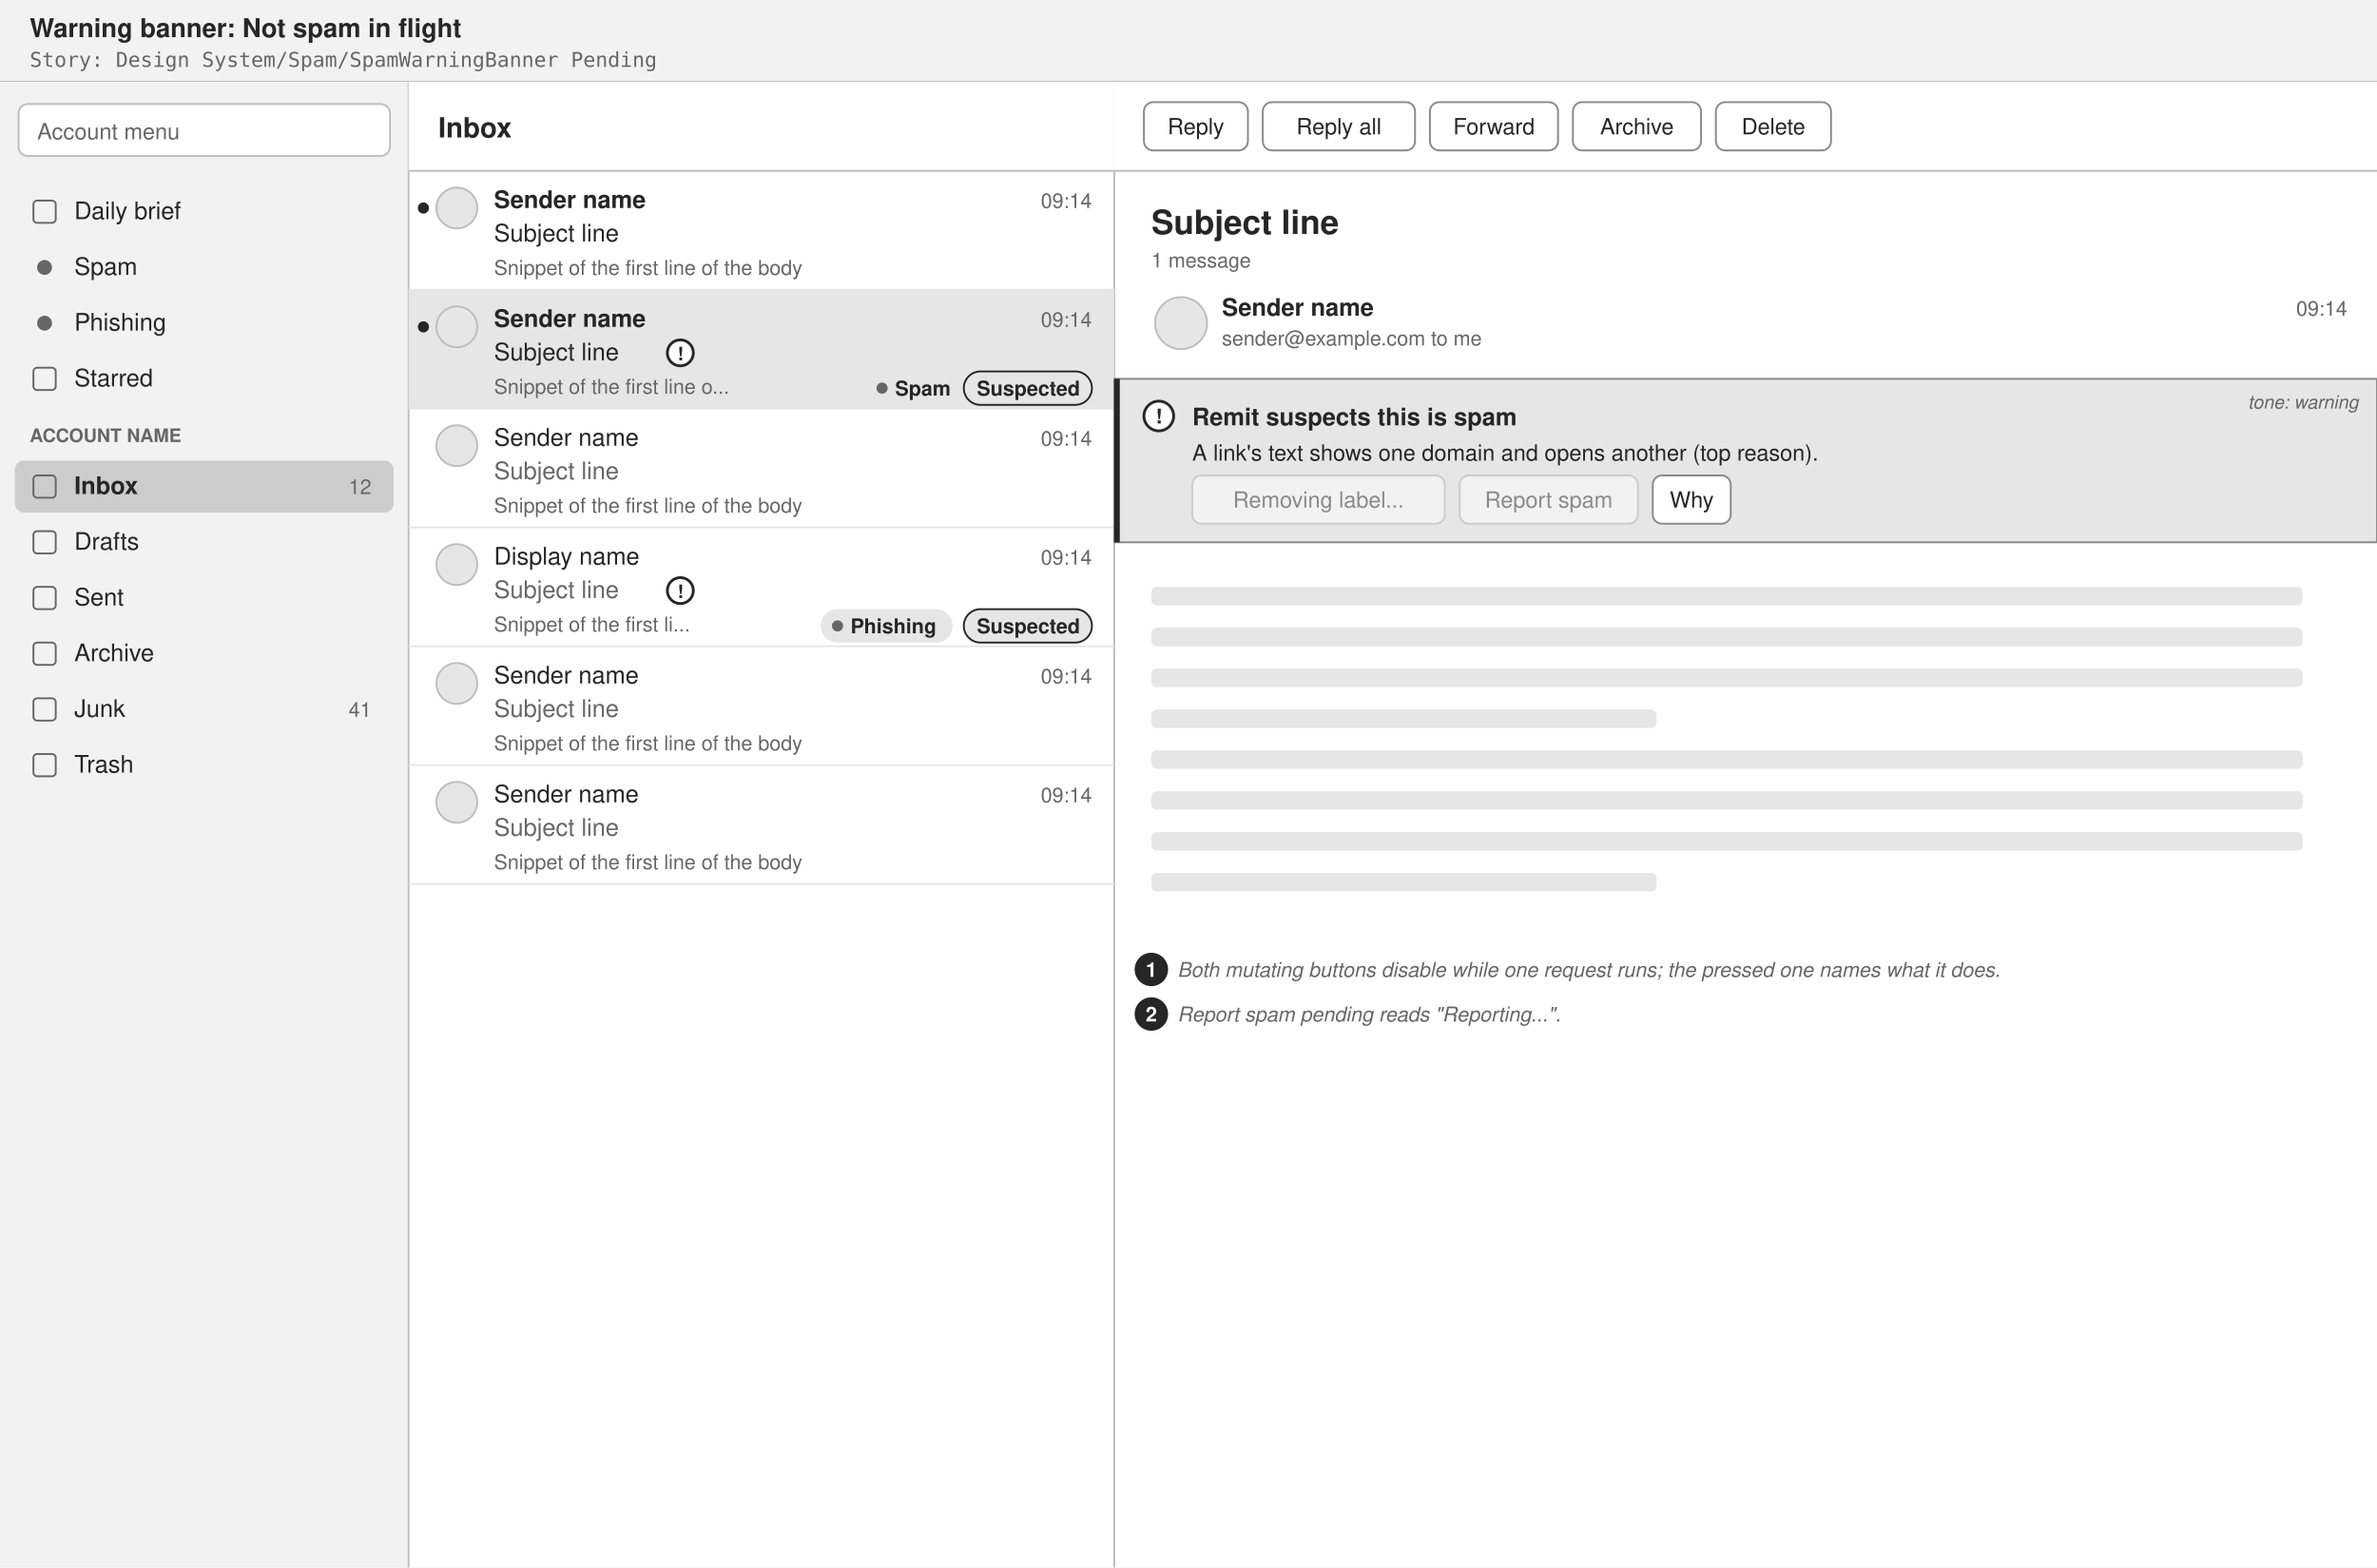
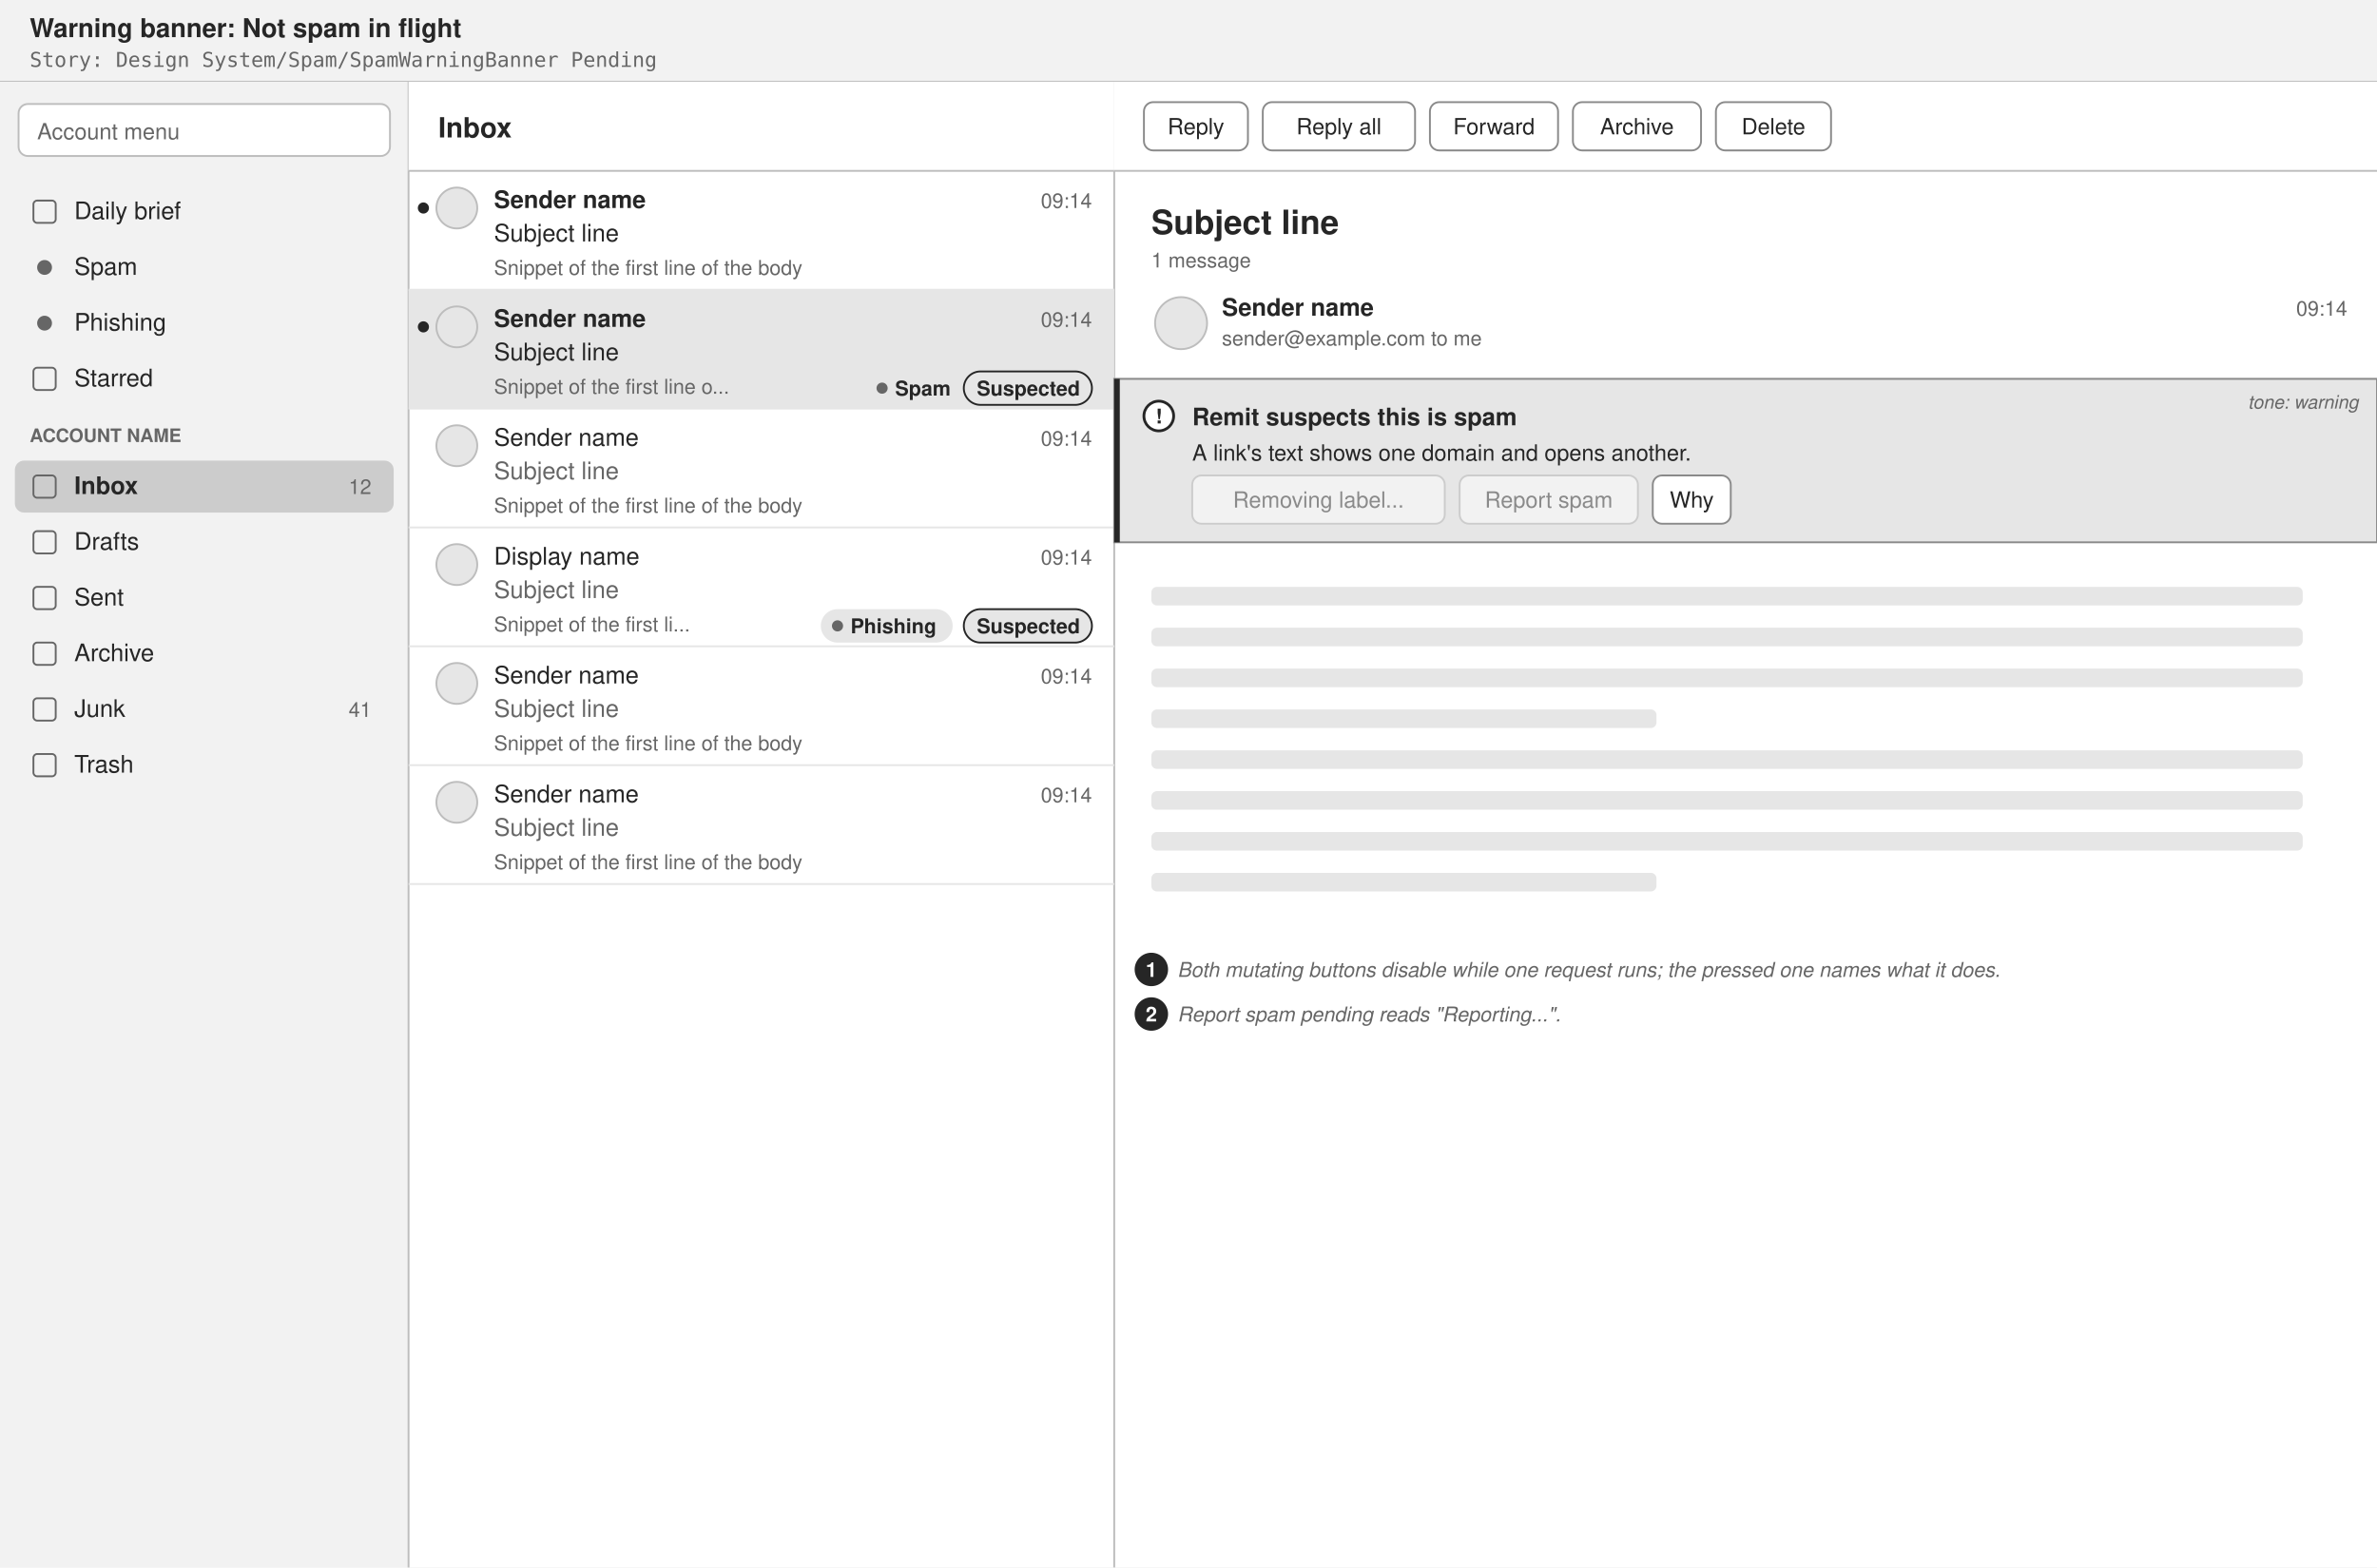
<svg xmlns="http://www.w3.org/2000/svg" width="1280" height="844" viewBox="0 0 1280 844" font-family="Helvetica, Arial, sans-serif">
  <rect x="0" y="0" width="1280" height="844" fill="#ffffff" stroke="none" stroke-width="1" />
  <rect x="0" y="0" width="1280" height="44" fill="#f2f2f2" stroke="none" stroke-width="1" />
  <line x1="0" y1="44" x2="1280" y2="44" stroke="#bdbdbd" stroke-width="1" />
  <text x="16" y="20" font-size="14" fill="#262626" font-weight="700">Warning banner: Not spam in flight</text>
  <text x="16" y="36" font-size="11" fill="#666666" font-family="monospace">Story: Design System/Spam/SpamWarningBanner Pending</text>
  <g transform="translate(0,44)">
    <rect x="0" y="0" width="220" height="800" fill="#f2f2f2" stroke="none" stroke-width="1" />
    <line x1="220" y1="0" x2="220" y2="800" stroke="#bdbdbd" stroke-width="1" />
    <rect x="10" y="12" width="200" height="28" fill="#ffffff" stroke="#bdbdbd" stroke-width="1" rx="5" />
    <text x="20" y="31" font-size="12" fill="#666666">Account menu</text>
    <rect x="18" y="64" width="12" height="12" fill="none" stroke="#666666" stroke-width="1" rx="2" />
    <text x="40" y="74" font-size="13" fill="#262626" font-weight="400">Daily brief</text>
    <circle cx="24" cy="100" r="4" fill="#666666" />
    <text x="40" y="104" font-size="13" fill="#262626" font-weight="400">Spam</text>
    <circle cx="24" cy="130" r="4" fill="#666666" />
    <text x="40" y="134" font-size="13" fill="#262626" font-weight="400">Phishing</text>
    <rect x="18" y="154" width="12" height="12" fill="none" stroke="#666666" stroke-width="1" rx="2" />
    <text x="40" y="164" font-size="13" fill="#262626" font-weight="400">Starred</text>
    <text x="16" y="194" font-size="10" fill="#666666" font-weight="700">ACCOUNT NAME</text>
    <rect x="8" y="204" width="204" height="28" fill="#cccccc" stroke="none" stroke-width="1" rx="5" />
    <rect x="18" y="212" width="12" height="12" fill="none" stroke="#666666" stroke-width="1" rx="2" />
    <text x="40" y="222" font-size="13" fill="#262626" font-weight="600">Inbox</text>
    <text x="200" y="222" font-size="11" fill="#666666" text-anchor="end">12</text>
    <rect x="18" y="242" width="12" height="12" fill="none" stroke="#666666" stroke-width="1" rx="2" />
    <text x="40" y="252" font-size="13" fill="#262626" font-weight="400">Drafts</text>
    <rect x="18" y="272" width="12" height="12" fill="none" stroke="#666666" stroke-width="1" rx="2" />
    <text x="40" y="282" font-size="13" fill="#262626" font-weight="400">Sent</text>
    <rect x="18" y="302" width="12" height="12" fill="none" stroke="#666666" stroke-width="1" rx="2" />
    <text x="40" y="312" font-size="13" fill="#262626" font-weight="400">Archive</text>
    <rect x="18" y="332" width="12" height="12" fill="none" stroke="#666666" stroke-width="1" rx="2" />
    <text x="40" y="342" font-size="13" fill="#262626" font-weight="400">Junk</text>
    <text x="200" y="342" font-size="11" fill="#666666" text-anchor="end">41</text>
    <rect x="18" y="362" width="12" height="12" fill="none" stroke="#666666" stroke-width="1" rx="2" />
    <text x="40" y="372" font-size="13" fill="#262626" font-weight="400">Trash</text>
    <line x1="600" y1="0" x2="600" y2="800" stroke="#bdbdbd" stroke-width="1" />
    <rect x="220" y="0" width="380" height="48" fill="#ffffff" stroke="none" stroke-width="1" />
    <line x1="220" y1="48" x2="600" y2="48" stroke="#bdbdbd" stroke-width="1" />
    <text x="236" y="30" font-size="15" fill="#262626" font-weight="700">Inbox</text>
    <circle cx="228" cy="68" r="3" fill="#262626" />
    <circle cx="246" cy="68" r="11" fill="#e6e6e6" stroke="#bdbdbd" />
    <text x="266" y="68" font-size="13" fill="#262626" font-weight="700">Sender name</text>
    <text x="588" y="68" font-size="11" fill="#666666" text-anchor="end">09:14</text>
    <text x="266" y="86" font-size="13" fill="#262626">Subject line</text>
    <text x="266" y="104" font-size="11" fill="#666666">Snippet of the first line of the body</text>
    <line x1="220" y1="112" x2="600" y2="112" stroke="#e6e6e6" stroke-width="1" />
    <rect x="220" y="112" width="380" height="64" fill="#e6e6e6" stroke="none" stroke-width="1" />
    <circle cx="228" cy="132" r="3" fill="#262626" />
    <circle cx="246" cy="132" r="11" fill="#e6e6e6" stroke="#bdbdbd" />
    <text x="266" y="132" font-size="13" fill="#262626" font-weight="700">Sender name</text>
    <text x="588" y="132" font-size="11" fill="#666666" text-anchor="end">09:14</text>
    <text x="266" y="150" font-size="13" fill="#262626">Subject line</text>
-     <circle cx="366.36" cy="146" r="7" fill="#ffffff" stroke="#262626" stroke-width="1.5" />
-     <text x="366.36" y="150" font-size="10" fill="#262626" font-weight="700" text-anchor="middle">!</text>
    <rect x="519" y="156" width="69" height="18" fill="#e6e6e6" stroke="#262626" stroke-width="1" rx="9" />
    <text x="526" y="169" font-size="11" fill="#262626" font-weight="600">Suspected</text>
    <rect x="466" y="156" width="47" height="18" fill="#e6e6e6" stroke="none" stroke-width="1" rx="9" />
    <circle cx="475" cy="165" r="3" fill="#666666" />
    <text x="482" y="169" font-size="11" fill="#262626" font-weight="600">Spam</text>
    <text x="266" y="168" font-size="11" fill="#666666">Snippet of the first line o...</text>
    <line x1="220" y1="176" x2="600" y2="176" stroke="#e6e6e6" stroke-width="1" />
    <circle cx="246" cy="196" r="11" fill="#e6e6e6" stroke="#bdbdbd" />
    <text x="266" y="196" font-size="13" fill="#262626" font-weight="500">Sender name</text>
    <text x="588" y="196" font-size="11" fill="#666666" text-anchor="end">09:14</text>
    <text x="266" y="214" font-size="13" fill="#666666">Subject line</text>
    <text x="266" y="232" font-size="11" fill="#666666">Snippet of the first line of the body</text>
    <line x1="220" y1="240" x2="600" y2="240" stroke="#e6e6e6" stroke-width="1" />
    <circle cx="246" cy="260" r="11" fill="#e6e6e6" stroke="#bdbdbd" />
    <text x="266" y="260" font-size="13" fill="#262626" font-weight="500">Display name</text>
    <text x="588" y="260" font-size="11" fill="#666666" text-anchor="end">09:14</text>
    <text x="266" y="278" font-size="13" fill="#666666">Subject line</text>
-     <circle cx="366.36" cy="274" r="7" fill="#ffffff" stroke="#262626" stroke-width="1.5" />
-     <text x="366.36" y="278" font-size="10" fill="#262626" font-weight="700" text-anchor="middle">!</text>
    <rect x="519" y="284" width="69" height="18" fill="#e6e6e6" stroke="#262626" stroke-width="1" rx="9" />
    <text x="526" y="297" font-size="11" fill="#262626" font-weight="600">Suspected</text>
    <rect x="442" y="284" width="71" height="18" fill="#e6e6e6" stroke="none" stroke-width="1" rx="9" />
    <circle cx="451" cy="293" r="3" fill="#666666" />
    <text x="458" y="297" font-size="11" fill="#262626" font-weight="600">Phishing</text>
    <text x="266" y="296" font-size="11" fill="#666666">Snippet of the first li...</text>
    <line x1="220" y1="304" x2="600" y2="304" stroke="#e6e6e6" stroke-width="1" />
    <circle cx="246" cy="324" r="11" fill="#e6e6e6" stroke="#bdbdbd" />
    <text x="266" y="324" font-size="13" fill="#262626" font-weight="500">Sender name</text>
    <text x="588" y="324" font-size="11" fill="#666666" text-anchor="end">09:14</text>
    <text x="266" y="342" font-size="13" fill="#666666">Subject line</text>
    <text x="266" y="360" font-size="11" fill="#666666">Snippet of the first line of the body</text>
    <line x1="220" y1="368" x2="600" y2="368" stroke="#e6e6e6" stroke-width="1" />
    <circle cx="246" cy="388" r="11" fill="#e6e6e6" stroke="#bdbdbd" />
    <text x="266" y="388" font-size="13" fill="#262626" font-weight="500">Sender name</text>
    <text x="588" y="388" font-size="11" fill="#666666" text-anchor="end">09:14</text>
    <text x="266" y="406" font-size="13" fill="#666666">Subject line</text>
    <text x="266" y="424" font-size="11" fill="#666666">Snippet of the first line of the body</text>
    <line x1="220" y1="432" x2="600" y2="432" stroke="#e6e6e6" stroke-width="1" />
    <rect x="600" y="0" width="680" height="48" fill="#ffffff" stroke="none" stroke-width="1" />
    <line x1="600" y1="48" x2="1280" y2="48" stroke="#bdbdbd" stroke-width="1" />
    <rect x="616" y="11" width="56" height="26" fill="#ffffff" stroke="#8a8a8a" stroke-width="1" rx="5" />
    <text x="644" y="28.32" font-size="12" fill="#262626" font-weight="500" text-anchor="middle">Reply</text>
    <rect x="680" y="11" width="82" height="26" fill="#ffffff" stroke="#8a8a8a" stroke-width="1" rx="5" />
    <text x="721" y="28.32" font-size="12" fill="#262626" font-weight="500" text-anchor="middle">Reply all</text>
    <rect x="770" y="11" width="69" height="26" fill="#ffffff" stroke="#8a8a8a" stroke-width="1" rx="5" />
    <text x="804.5" y="28.32" font-size="12" fill="#262626" font-weight="500" text-anchor="middle">Forward</text>
    <rect x="847" y="11" width="69" height="26" fill="#ffffff" stroke="#8a8a8a" stroke-width="1" rx="5" />
    <text x="881.5" y="28.32" font-size="12" fill="#262626" font-weight="500" text-anchor="middle">Archive</text>
    <rect x="924" y="11" width="62" height="26" fill="#ffffff" stroke="#8a8a8a" stroke-width="1" rx="5" />
    <text x="955" y="28.32" font-size="12" fill="#262626" font-weight="500" text-anchor="middle">Delete</text>
    <text x="620" y="82" font-size="18" fill="#262626" font-weight="700">Subject line</text>
    <text x="620" y="100" font-size="11" fill="#666666">1 message</text>
    <circle cx="636" cy="130" r="14" fill="#e6e6e6" stroke="#bdbdbd" />
    <text x="658" y="126" font-size="13" fill="#262626" font-weight="600">Sender name</text>
    <text x="658" y="142" font-size="11" fill="#666666">sender@example.com  to me</text>
    <text x="1264" y="126" font-size="11" fill="#666666" text-anchor="end">09:14</text>
    <line x1="600" y1="160" x2="1280" y2="160" stroke="#e6e6e6" stroke-width="1" />
    <rect x="600" y="160" width="680" height="88" fill="#e6e6e6" stroke="#8a8a8a" stroke-width="1" />
    <rect x="600" y="160" width="3" height="88" fill="#262626" stroke="none" stroke-width="1" />
    <circle cx="624" cy="180" r="8" fill="#ffffff" stroke="#262626" stroke-width="1.5" />
    <text x="624" y="184" font-size="11" fill="#262626" font-weight="700" text-anchor="middle">!</text>
    <text x="1270" y="176" font-size="10" fill="#666666" text-anchor="end" font-style="italic">tone: warning</text>
    <text x="642" y="185" font-size="13" fill="#262626" font-weight="700">Remit suspects this is spam</text>
-     <text x="642" y="204" font-size="12" fill="#262626">A link's text shows one domain and opens another (top reason).</text>
+     <text x="642" y="204" font-size="12" fill="#262626">A link's text shows one domain and opens another.</text>
    <rect x="642" y="212" width="136" height="26" fill="#f2f2f2" stroke="#cccccc" stroke-width="1" rx="5" />
    <text x="710" y="229.32" font-size="12" fill="#8a8a8a" font-weight="500" text-anchor="middle">Removing label...</text>
    <rect x="786" y="212" width="96" height="26" fill="#f2f2f2" stroke="#cccccc" stroke-width="1" rx="5" />
    <text x="834" y="229.32" font-size="12" fill="#8a8a8a" font-weight="500" text-anchor="middle">Report spam</text>
    <rect x="890" y="212" width="42" height="26" fill="#ffffff" stroke="#8a8a8a" stroke-width="1" rx="5" />
    <text x="911" y="229.32" font-size="12" fill="#262626" font-weight="500" text-anchor="middle">Why</text>
    <rect x="620" y="272" width="620" height="10" fill="#e6e6e6" stroke="none" stroke-width="1" rx="3" />
    <rect x="620" y="294" width="620" height="10" fill="#e6e6e6" stroke="none" stroke-width="1" rx="3" />
    <rect x="620" y="316" width="620" height="10" fill="#e6e6e6" stroke="none" stroke-width="1" rx="3" />
    <rect x="620" y="338" width="272" height="10" fill="#e6e6e6" stroke="none" stroke-width="1" rx="3" />
    <rect x="620" y="360" width="620" height="10" fill="#e6e6e6" stroke="none" stroke-width="1" rx="3" />
    <rect x="620" y="382" width="620" height="10" fill="#e6e6e6" stroke="none" stroke-width="1" rx="3" />
    <rect x="620" y="404" width="620" height="10" fill="#e6e6e6" stroke="none" stroke-width="1" rx="3" />
    <rect x="620" y="426" width="272" height="10" fill="#e6e6e6" stroke="none" stroke-width="1" rx="3" />
    <circle cx="620" cy="478" r="9" fill="#262626" />
    <text x="620" y="482" font-size="11" fill="#fff" font-weight="700" text-anchor="middle">1</text>
    <text x="634" y="482" font-size="11" fill="#666666" font-style="italic">Both mutating buttons disable while one request runs; the pressed one names what it does.</text>
    <circle cx="620" cy="502" r="9" fill="#262626" />
    <text x="620" y="506" font-size="11" fill="#fff" font-weight="700" text-anchor="middle">2</text>
    <text x="634" y="506" font-size="11" fill="#666666" font-style="italic">Report spam pending reads "Reporting...".</text>
  </g>
</svg>
